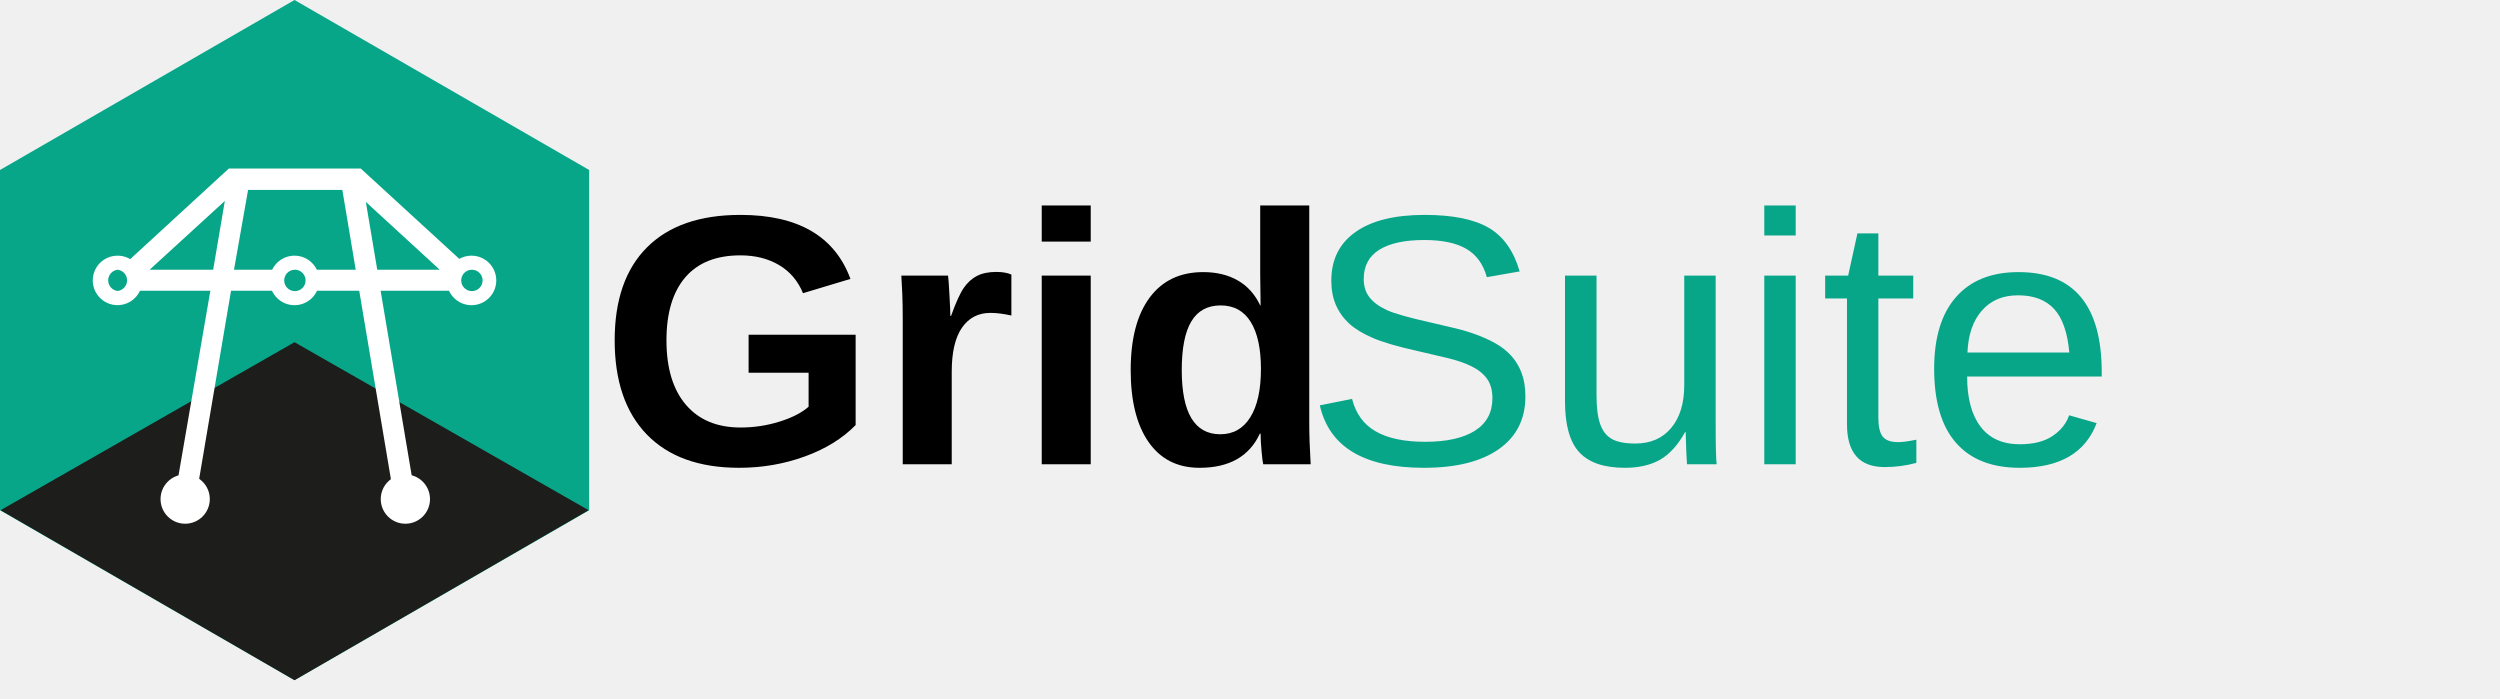
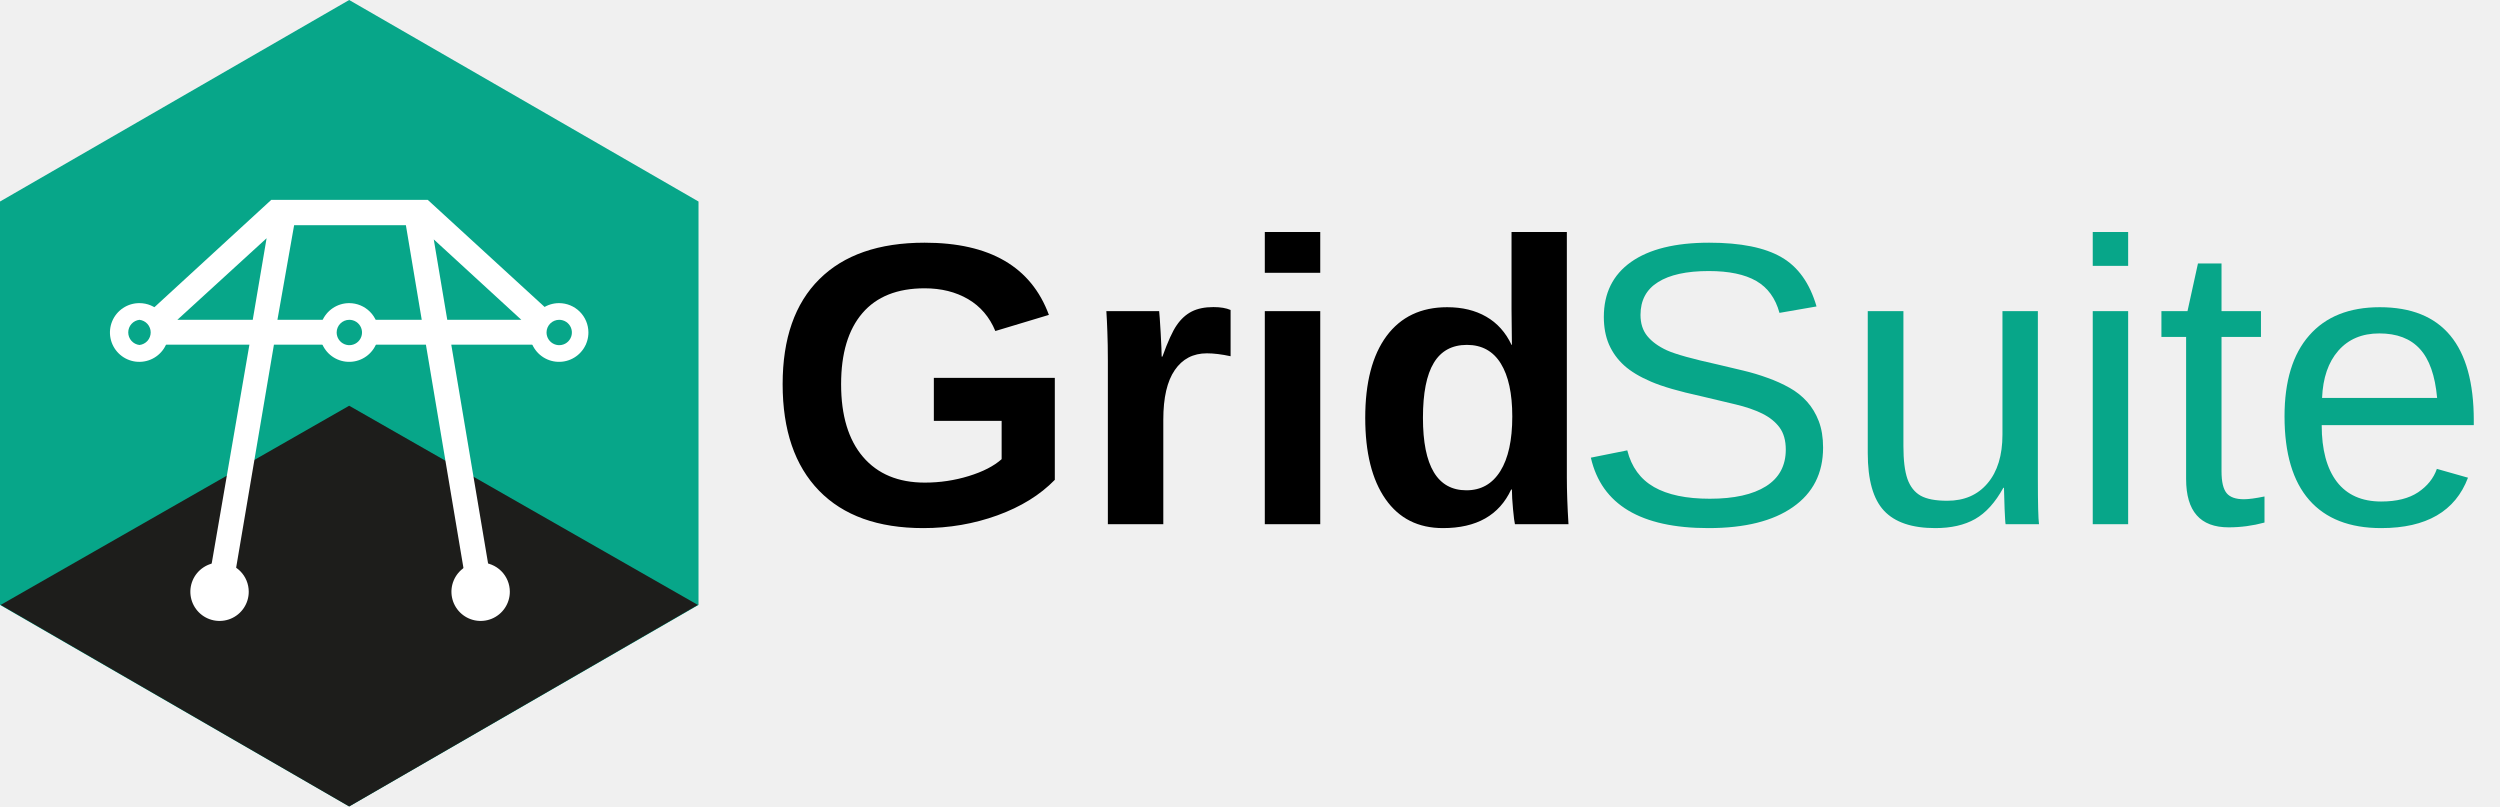
- <svg xmlns="http://www.w3.org/2000/svg" width="700" height="195.495" viewBox="0 0">
-   <path d="M164.96 142.858V47.594L82.461 0 0 47.592v95.263L82.461 190.45z" fill="#07A689" />
-   <path d="M164.803 142.858 82.461 190.45 0.156 142.858l82.304 -47.041z" fill="#1D1D1B" />
-   <path d="M138.326 81.397 101.017 47.199h-36.955L26.828 81.397h32.071l-9.969 57.835 5.792 0.985 9.969 -58.82h35.89l9.891 58.82 5.83 -0.985 -9.733 -57.835zm-32.699 -5.87 -3.191 -18.991 20.683 18.987zm-63.743 0 21.073 -19.268 -3.269 19.268zm23.637 0 3.94 -22.341h26.397l3.742 22.341z" fill="white" />
-   <path d="M32.937 83.406a4.925 4.925 0 1 1 0 -9.85 4.925 4.925 0 0 1 0 9.85" fill="#07A689" />
-   <path d="M32.937 75.527a2.994 2.994 0 0 1 0 5.948 2.994 2.994 0 0 1 0 -5.948m0 -3.941a6.932 6.932 0 1 0 6.894 6.897 6.894 6.894 0 0 0 -6.894 -6.894" fill="white" />
-   <path d="M132.024 83.406a4.925 4.925 0 1 1 0.394 -9.84 4.925 4.925 0 0 1 -0.394 9.84" fill="#07A689" />
-   <path d="M132.024 75.527a2.994 2.994 0 1 1 0.078 5.986 2.994 2.994 0 0 1 -0.078 -5.986m0 -3.941a6.932 6.932 0 1 0 0 13.869 6.932 6.932 0 0 0 0 -13.866" fill="white" />
-   <path d="M82.46 83.484a4.925 4.925 0 1 0 0 -9.849 4.925 4.925 0 0 0 0 9.849" fill="#07A689" />
-   <path d="M82.461 75.527a2.994 2.994 0 1 1 0.076 5.986 2.994 2.994 0 0 1 -0.076 -5.986m0 -3.941a6.932 6.932 0 1 0 0 13.869 6.932 6.932 0 0 0 0 -13.866" fill="white" />
-   <path d="M51.848 144.67a4.925 4.925 0 1 0 0 -9.85 4.925 4.925 0 0 0 0 9.85" fill="white" />
-   <path d="M51.848 136.791a2.954 2.954 0 1 1 0 5.908 2.954 2.954 0 0 1 0 -5.908m0 -3.941a6.894 6.894 0 1 0 0 13.792 6.894 6.894 0 0 0 0 -13.791" fill="white" />
-   <path d="M113.389 144.67a4.925 4.925 0 1 0 0 -9.85 4.925 4.925 0 0 0 0 9.85" fill="white" />
-   <path d="M113.507 136.791a2.954 2.954 0 1 1 0 5.908 2.954 2.954 0 0 1 0 -5.908m0 -3.941a6.894 6.894 0 1 0 0 13.792 6.894 6.894 0 0 0 0 -13.791" fill="white" />
-   <text x="168" y="130" font-family="Arial" font-size="100" font-weight="bold" fill="#000000">Grid</text>
-   <text x="365" y="130" font-family="Arial" font-size="100" fill="#07A689">Suite</text>
+ <svg xmlns="http://www.w3.org/2000/svg" width="310" height="100">
+   <path d="M86.616 75.01V24.99L43.297 0L0 24.99V75.01L43.297 100L86.616 75.01Z" fill="#07A689" />
+   <path d="M86.533 75.01L43.297 100L0.083 75.01L43.297 50.31L86.533 75.01Z" fill="#1D1D1B" />
+   <path d="M72.631 42.739L53.041 24.783H33.637L14.088 42.739H30.927L25.693 73.107L28.734 73.624L33.968 42.739H52.813L58.006 73.624L61.067 73.107L55.958 42.739H72.631ZM55.461 39.657L53.786 29.686L64.646 39.657H55.461ZM21.99 39.657L33.057 29.541L31.34 39.657H21.99ZM34.402 39.657L36.471 27.927H50.331L52.296 39.657H34.402Z" fill="white" />
+   <path d="M17.294 43.794C16.783 43.794 16.283 43.642 15.857 43.358C15.432 43.074 15.101 42.67 14.905 42.198C14.709 41.725 14.658 41.205 14.758 40.704C14.858 40.202 15.104 39.741 15.466 39.38C15.827 39.018 16.288 38.772 16.79 38.672C17.291 38.572 17.811 38.623 18.284 38.819C18.756 39.015 19.16 39.346 19.444 39.772C19.728 40.197 19.88 40.697 19.88 41.208C19.88 41.894 19.608 42.552 19.123 43.037C18.638 43.522 17.98 43.794 17.294 43.794V43.794Z" fill="#07A689" />
+   <path d="M17.294 39.657C17.677 39.701 18.031 39.884 18.288 40.172C18.544 40.46 18.686 40.833 18.686 41.218C18.686 41.604 18.544 41.977 18.288 42.265C18.031 42.553 17.677 42.736 17.294 42.78C16.911 42.736 16.557 42.553 16.3 42.265C16.044 41.977 15.902 41.604 15.902 41.218C15.902 40.833 16.044 40.46 16.3 40.172C16.557 39.884 16.911 39.701 17.294 39.657V39.657ZM17.294 37.588C16.572 37.584 15.866 37.794 15.264 38.193C14.662 38.591 14.192 39.16 13.914 39.826C13.636 40.492 13.562 41.226 13.702 41.934C13.841 42.642 14.189 43.293 14.699 43.803C15.209 44.314 15.86 44.661 16.568 44.801C17.276 44.941 18.01 44.867 18.676 44.589C19.343 44.31 19.911 43.84 20.309 43.239C20.708 42.637 20.918 41.93 20.914 41.208C20.914 40.248 20.533 39.327 19.854 38.648C19.175 37.969 18.254 37.588 17.294 37.588V37.588Z" fill="white" />
+   <path d="M69.322 43.794C68.813 43.773 68.322 43.604 67.91 43.306C67.498 43.008 67.183 42.594 67.004 42.118C66.826 41.642 66.791 41.123 66.906 40.628C67.02 40.132 67.279 39.681 67.648 39.332C68.018 38.982 68.482 38.749 68.983 38.662C69.484 38.575 70 38.638 70.466 38.843C70.931 39.048 71.326 39.385 71.601 39.813C71.876 40.241 72.019 40.741 72.011 41.249C72.006 41.594 71.931 41.935 71.793 42.251C71.654 42.566 71.453 42.851 71.203 43.089C70.952 43.326 70.656 43.51 70.333 43.631C70.01 43.752 69.666 43.808 69.322 43.794V43.794Z" fill="#07A689" />
+   <path d="M69.322 39.657C69.634 39.653 69.941 39.742 70.203 39.913C70.465 40.084 70.669 40.329 70.791 40.617C70.912 40.906 70.945 41.223 70.885 41.53C70.825 41.837 70.675 42.119 70.454 42.34C70.233 42.562 69.951 42.712 69.644 42.772C69.337 42.832 69.019 42.799 68.731 42.677C68.443 42.556 68.198 42.351 68.026 42.089C67.855 41.828 67.766 41.521 67.77 41.208C67.775 40.798 67.941 40.407 68.23 40.117C68.52 39.827 68.912 39.662 69.322 39.657V39.657ZM69.322 37.588C68.601 37.588 67.896 37.802 67.297 38.203C66.698 38.604 66.231 39.174 65.956 39.84C65.681 40.507 65.61 41.24 65.752 41.947C65.894 42.654 66.243 43.302 66.754 43.811C67.266 44.319 67.916 44.664 68.624 44.802C69.332 44.94 70.064 44.865 70.729 44.587C71.394 44.308 71.961 43.838 72.359 43.236C72.757 42.635 72.967 41.929 72.963 41.208C72.957 40.246 72.571 39.325 71.889 38.647C71.207 37.969 70.284 37.588 69.322 37.588V37.588Z" fill="white" />
+   <path d="M43.297 43.835C44.725 43.835 45.883 42.678 45.883 41.249C45.883 39.821 44.725 38.664 43.297 38.664C41.869 38.664 40.712 39.821 40.712 41.249C40.712 42.678 41.869 43.835 43.297 43.835Z" fill="#07A689" />
+   <path d="M43.297 39.657C43.61 39.653 43.917 39.742 44.179 39.913C44.44 40.084 44.645 40.329 44.767 40.617C44.888 40.906 44.921 41.223 44.861 41.53C44.801 41.837 44.651 42.119 44.43 42.34C44.209 42.562 43.927 42.712 43.62 42.772C43.313 42.832 42.995 42.799 42.707 42.677C42.419 42.556 42.173 42.351 42.002 42.089C41.831 41.828 41.742 41.521 41.746 41.208C41.751 40.798 41.916 40.407 42.206 40.117C42.496 39.827 42.888 39.662 43.297 39.657V39.657ZM43.297 37.588C42.577 37.588 41.872 37.802 41.273 38.203C40.673 38.604 40.207 39.174 39.932 39.84C39.657 40.507 39.586 41.24 39.728 41.947C39.87 42.654 40.219 43.302 40.73 43.811C41.242 44.319 41.892 44.664 42.6 44.802C43.308 44.94 44.04 44.865 44.705 44.587C45.37 44.308 45.937 43.838 46.335 43.236C46.732 42.635 46.943 41.929 46.938 41.208C46.933 40.246 46.547 39.325 45.865 38.647C45.182 37.969 44.26 37.588 43.297 37.588V37.588Z" fill="white" />
+   <path d="M27.224 75.962C28.652 75.962 29.81 74.804 29.81 73.376C29.81 71.948 28.652 70.79 27.224 70.79C25.796 70.79 24.638 71.948 24.638 73.376C24.638 74.804 25.796 75.962 27.224 75.962Z" fill="white" />
+   <path d="M27.224 71.825C27.635 71.825 28.03 71.988 28.321 72.279C28.612 72.57 28.775 72.965 28.775 73.376C28.775 73.788 28.612 74.182 28.321 74.473C28.03 74.764 27.635 74.928 27.224 74.928C26.812 74.928 26.418 74.764 26.127 74.473C25.836 74.182 25.672 73.788 25.672 73.376C25.672 72.965 25.836 72.57 26.127 72.279C26.418 71.988 26.812 71.825 27.224 71.825V71.825ZM27.224 69.756C26.508 69.756 25.808 69.968 25.213 70.366C24.617 70.764 24.153 71.329 23.879 71.991C23.605 72.652 23.534 73.38 23.673 74.082C23.813 74.785 24.158 75.43 24.664 75.936C25.17 76.442 25.815 76.787 26.518 76.927C27.22 77.066 27.948 76.995 28.609 76.721C29.271 76.447 29.836 75.983 30.234 75.387C30.632 74.792 30.844 74.092 30.844 73.376C30.844 72.416 30.463 71.495 29.784 70.816C29.105 70.137 28.184 69.756 27.224 69.756V69.756Z" fill="white" />
+   <path d="M59.537 75.962C60.965 75.962 62.123 74.804 62.123 73.376C62.123 71.948 60.965 70.79 59.537 70.79C58.108 70.79 56.951 71.948 56.951 73.376C56.951 74.804 58.108 75.962 59.537 75.962Z" fill="white" />
+   <path d="M59.599 71.825C60.01 71.825 60.405 71.988 60.696 72.279C60.987 72.57 61.15 72.965 61.15 73.376C61.15 73.788 60.987 74.182 60.696 74.473C60.405 74.764 60.01 74.928 59.599 74.928C59.187 74.928 58.793 74.764 58.502 74.473C58.211 74.182 58.047 73.788 58.047 73.376C58.047 72.965 58.211 72.57 58.502 72.279C58.793 71.988 59.187 71.825 59.599 71.825ZM59.599 69.756C58.883 69.756 58.183 69.968 57.587 70.366C56.992 70.764 56.528 71.329 56.254 71.991C55.98 72.652 55.908 73.38 56.048 74.082C56.188 74.785 56.533 75.43 57.039 75.936C57.545 76.442 58.19 76.787 58.892 76.927C59.595 77.066 60.323 76.995 60.984 76.721C61.646 76.447 62.211 75.983 62.609 75.387C63.007 74.792 63.219 74.092 63.219 73.376C63.219 72.416 62.837 71.495 62.159 70.816C61.48 70.137 60.559 69.756 59.599 69.756V69.756Z" fill="white" />
+   <text x="95" y="65" font-family="Arial" font-size="50" font-weight="bold" fill="#000000">Grid</text>
+   <text x="195" y="65" font-family="Arial" font-size="50" fill="#07A689">Suite</text>
</svg>
